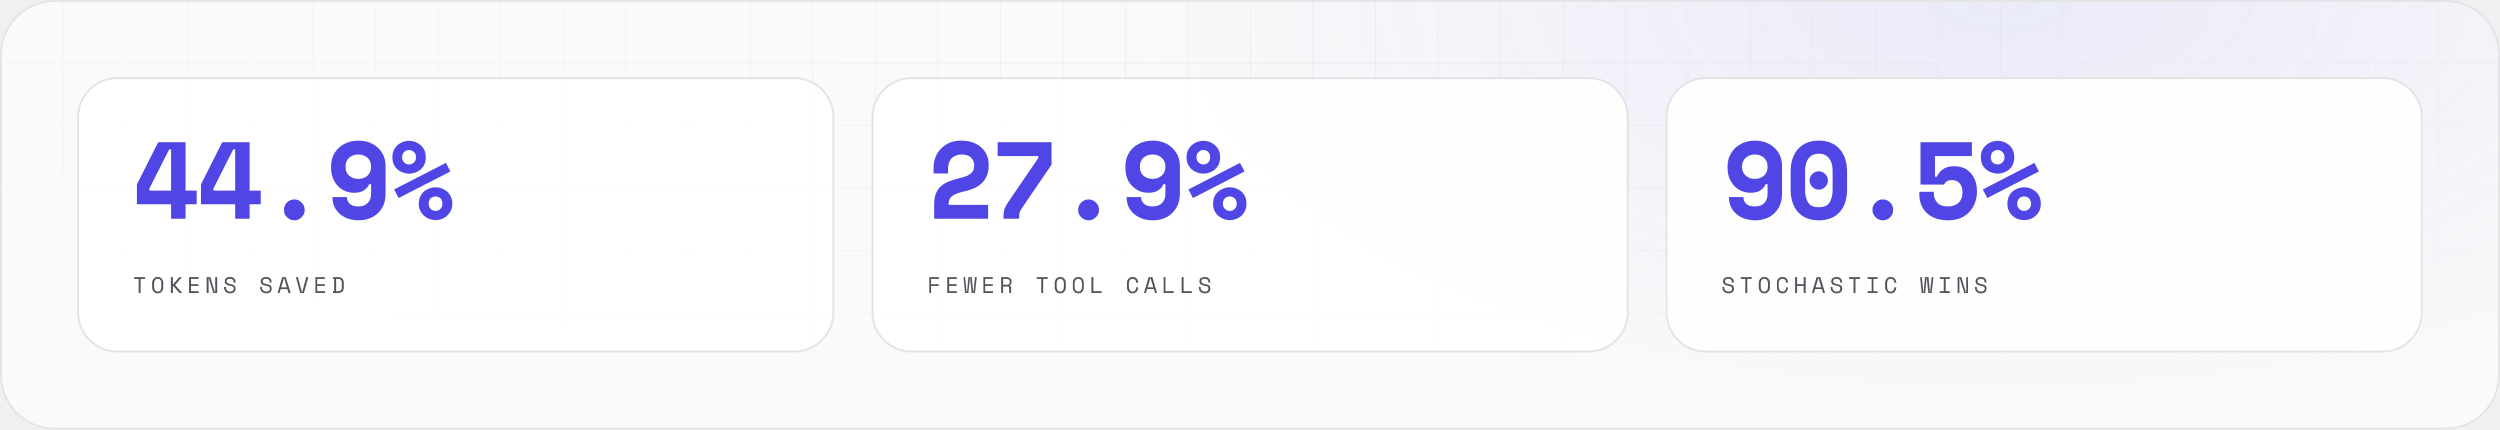
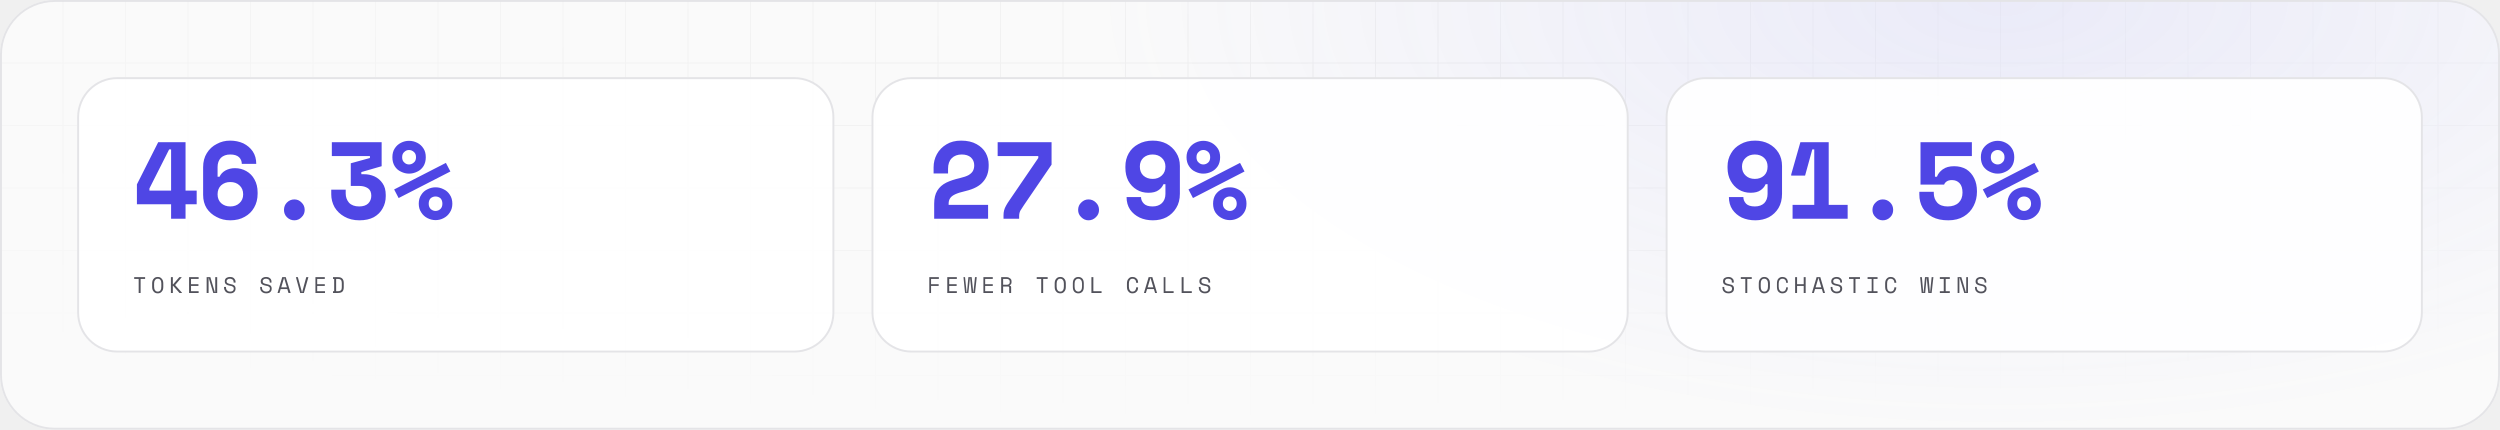
- <svg xmlns="http://www.w3.org/2000/svg" viewBox="0 0 1280 220" width="1280" height="220" role="img" aria-label="44.9% TOKENS SAVED. 27.9% FEWER TOOL CALLS. 90.5% STOCHASTIC WINS">
+ <svg xmlns="http://www.w3.org/2000/svg" viewBox="0 0 1280 220" width="1280" height="220" role="img" aria-label="46.3% TOKENS SAVED. 27.9% FEWER TOOL CALLS. 91.5% STOCHASTIC WINS">
  <defs>
    <radialGradient id="vmp-bench-l-g">
      <stop offset="0" stop-color="#6366f1" stop-opacity="0.1" />
      <stop offset="1" stop-color="#6366f1" stop-opacity="0" />
    </radialGradient>
    <pattern id="vmp-bench-l-grid" width="32" height="32" patternUnits="userSpaceOnUse">
      <path d="M32 0H0V32" fill="none" stroke="#18181b" stroke-opacity="0.05" stroke-width="1" />
    </pattern>
    <radialGradient id="vmp-bench-l-fade" cx="0.5" cy="0.2" r="0.8">
      <stop offset="0" stop-color="#fff" />
      <stop offset="1" stop-color="#fff" stop-opacity="0" />
    </radialGradient>
    <mask id="vmp-bench-l-m">
      <rect width="1280" height="220" fill="url(#vmp-bench-l-fade)" />
    </mask>
    <clipPath id="vmp-bench-l-clip">
      <rect width="1280" height="220" rx="28" />
    </clipPath>
  </defs>
  <g clip-path="url(#vmp-bench-l-clip)">
    <rect width="1280" height="220" fill="#fafafa" />
    <rect width="1280" height="220" fill="url(#vmp-bench-l-grid)" mask="url(#vmp-bench-l-m)" />
    <ellipse cx="1024" cy="0" rx="461" ry="220" fill="url(#vmp-bench-l-g)" />
  </g>
  <rect x="0.5" y="0.5" width="1279" height="219" rx="27.5" fill="none" stroke="#e4e4e7" />
  <rect x="40.0" y="40" width="386.7" height="140" rx="20" fill="#ffffff" fill-opacity="0.92" stroke="#e4e4e7" />
-   <path fill="#4f46e5" d="M87.6 112V104.6H70.1V94.4L81 72.8H95V97.6H100.7V104.6H95V112ZM76.5 97.6H87.6V76.5H86.6L76.5 96.5ZM120.4 112V104.6H102.9V94.4L113.8 72.8H127.8V97.6H133.5V104.6H127.8V112ZM109.3 97.6H120.4V76.5H119.4L109.3 96.5ZM150.7 112.8Q148.5 112.8 146.9 111.2Q145.4 109.7 145.4 107.5Q145.4 105.2 146.9 103.7Q148.5 102.1 150.7 102.1Q152.9 102.1 154.4 103.7Q156 105.2 156 107.5Q156 109.7 154.4 111.2Q152.9 112.8 150.7 112.8ZM183.7 112.8Q179.9 112.8 176.8 111.4Q173.8 109.9 172 107.3Q170.2 104.6 170.2 100.9H177.6Q177.6 102.8 179 104.3Q180.4 105.7 183.5 105.7Q186.5 105.7 188.2 104Q190 102.2 190 99.3V94.3H189Q188.2 96.2 186.4 97.4Q184.6 98.7 181.3 98.7Q178 98.7 175.3 97.1Q172.6 95.5 171.1 92.6Q169.5 89.7 169.5 85.9V85.2Q169.5 81.5 171.2 78.5Q173 75.5 176.1 73.8Q179.3 72 183.6 72Q187.5 72 190.6 73.6Q193.8 75.3 195.6 78.2Q197.4 81.1 197.4 85V99.2Q197.4 103.5 195.6 106.5Q193.8 109.5 190.6 111.2Q187.5 112.8 183.7 112.8ZM183.5 91.6Q186.3 91.6 188.2 89.9Q190 88.2 190 85.3Q190 82.5 188.2 80.8Q186.3 79.1 183.5 79.1Q180.6 79.1 178.7 80.8Q176.9 82.5 176.9 85.3Q176.9 88.2 178.7 89.9Q180.6 91.6 183.5 91.6ZM209.4 88.9Q207.3 88.9 205.3 87.9Q203.3 87 202.1 85.1Q200.9 83.2 200.9 80.5Q200.9 77.8 202.1 76Q203.3 74.1 205.3 73.1Q207.3 72.1 209.4 72.1Q211.6 72.1 213.6 73.1Q215.6 74.1 216.8 76Q218 77.8 218 80.5Q218 83.2 216.8 85.1Q215.6 87 213.6 87.9Q211.6 88.9 209.4 88.9ZM209.4 84.2Q210.8 84.2 211.9 83.2Q213 82.3 213 80.5Q213 78.7 211.9 77.8Q210.8 76.8 209.4 76.8Q208 76.8 207 77.8Q205.9 78.7 205.9 80.5Q205.9 82.3 207 83.2Q208 84.2 209.4 84.2ZM204.1 101.4 201.8 97 228.3 83.4 230.6 87.8ZM223 112.7Q220.9 112.7 218.9 111.7Q216.9 110.7 215.7 108.8Q214.4 106.9 214.4 104.3Q214.4 101.6 215.7 99.7Q216.9 97.8 218.9 96.9Q220.9 95.9 223 95.9Q225.2 95.9 227.1 96.9Q229.1 97.8 230.3 99.7Q231.6 101.6 231.6 104.3Q231.6 106.9 230.3 108.8Q229.1 110.7 227.1 111.7Q225.2 112.7 223 112.7ZM223 108Q224.4 108 225.5 107Q226.5 106 226.5 104.3Q226.5 102.5 225.5 101.5Q224.4 100.6 223 100.6Q221.6 100.6 220.5 101.5Q219.5 102.5 219.5 104.3Q219.5 106 220.5 107Q221.6 108 223 108Z" />
+   <path fill="#4f46e5" d="M87.6 112V104.6H70.1V94.4L81 72.8H95V97.6H100.7V104.6H95V112ZM76.5 97.6H87.6V76.5H86.6L76.5 96.5ZM117.9 112.8Q114 112.8 110.9 111.1Q107.7 109.5 105.8 106.6Q104 103.7 104 99.8V85.6Q104 81.4 105.9 78.4Q107.8 75.3 111 73.7Q114.1 72 117.8 72Q121.5 72 124.6 73.4Q127.6 74.9 129.4 77.5Q131.2 80.2 131.2 83.9H123.8Q123.8 81.9 122.4 80.5Q120.9 79.1 117.9 79.1Q114.9 79.1 113.1 80.8Q111.4 82.6 111.4 85.5V90.5H112.4Q113.3 88.5 115.4 87.3Q117.6 86.1 120.3 86.1Q123.5 86.1 126.1 87.6Q128.8 89.1 130.3 91.9Q131.9 94.7 131.9 98.6V99.2Q131.9 103.2 130.1 106.3Q128.4 109.3 125.3 111Q122.2 112.8 117.9 112.8ZM117.9 105.7Q120.8 105.7 122.6 104Q124.5 102.3 124.5 99.5Q124.5 96.6 122.6 94.9Q120.8 93.2 117.9 93.2Q115.1 93.2 113.2 94.9Q111.4 96.6 111.4 99.5Q111.4 102.3 113.2 104Q115.1 105.7 117.9 105.7ZM150.7 112.8Q148.5 112.8 146.9 111.2Q145.4 109.7 145.4 107.5Q145.4 105.2 146.9 103.7Q148.5 102.1 150.7 102.1Q152.9 102.1 154.4 103.7Q156 105.2 156 107.5Q156 109.7 154.4 111.2Q152.9 112.8 150.7 112.8ZM184 112.8Q179.6 112.8 176.3 110.9Q173.1 109.1 171.3 106.1Q169.6 103 169.6 99.5V97.1H177V99.1Q177 101.8 178.7 103.8Q180.5 105.7 183.9 105.7Q186.9 105.7 188.5 104.2Q190.1 102.6 190.1 100.2Q190.1 97.6 188.4 96.4Q186.6 95.2 184 95.2H179.6V83.6L189.4 80.9V79.9H169.9V72.8H195.4V85.1L185 88.1V89.2H186.4Q189.2 89.2 191.7 90.3Q194.3 91.5 195.9 93.9Q197.5 96.2 197.5 99.8V100.5Q197.5 103.9 195.9 106.7Q194.4 109.5 191.4 111.2Q188.4 112.8 184 112.8ZM209.4 88.9Q207.3 88.9 205.3 87.9Q203.3 87 202.1 85.1Q200.9 83.2 200.9 80.5Q200.9 77.8 202.1 76Q203.3 74.1 205.3 73.1Q207.3 72.1 209.4 72.1Q211.6 72.1 213.6 73.1Q215.6 74.1 216.8 76Q218 77.8 218 80.5Q218 83.2 216.8 85.1Q215.6 87 213.6 87.9Q211.6 88.9 209.4 88.9ZM209.4 84.2Q210.8 84.2 211.9 83.2Q213 82.3 213 80.5Q213 78.7 211.9 77.8Q210.8 76.8 209.4 76.8Q208 76.8 207 77.8Q205.9 78.7 205.9 80.5Q205.9 82.3 207 83.2Q208 84.2 209.4 84.2ZM204.1 101.4 201.8 97 228.3 83.4 230.6 87.8ZM223 112.7Q220.9 112.7 218.9 111.7Q216.9 110.7 215.7 108.8Q214.4 106.9 214.4 104.3Q214.4 101.6 215.7 99.7Q216.9 97.8 218.9 96.9Q220.9 95.9 223 95.9Q225.2 95.9 227.1 96.9Q229.1 97.8 230.3 99.7Q231.6 101.6 231.6 104.3Q231.6 106.9 230.3 108.8Q229.1 110.7 227.1 111.7Q225.2 112.7 223 112.7ZM223 108Q224.4 108 225.5 107Q226.5 106 226.5 104.3Q226.5 102.5 225.5 101.5Q224.4 100.6 223 100.6Q221.6 100.6 220.5 101.5Q219.5 102.5 219.5 104.3Q219.5 106 220.5 107Q221.6 108 223 108Z" />
  <path fill="#52525b" d="M71 150V142.8H68.7V141.9H74.3V142.8H72V150ZM80.8 150.2Q79.4 150.2 78.7 149.3Q77.9 148.5 77.9 146.9V145.1Q77.9 143.5 78.7 142.7Q79.4 141.8 80.8 141.8Q82.1 141.8 82.8 142.7Q83.6 143.5 83.6 145.1V146.9Q83.6 148.5 82.8 149.3Q82.1 150.2 80.8 150.2ZM80.8 149.3Q81.7 149.3 82.2 148.6Q82.6 148 82.6 146.8V145.1Q82.6 144 82.2 143.4Q81.7 142.7 80.8 142.7Q79.8 142.7 79.4 143.4Q78.9 144 78.9 145.1V146.8Q78.9 148 79.4 148.6Q79.8 149.3 80.8 149.3ZM87.5 150V141.9H88.5V145.5H88.7L91.8 141.9H93V142L89.7 145.9V146L93.2 149.9V150H91.9L88.7 146.4H88.5V150ZM96.8 150V141.9H101.7V142.8H97.8V145.5H101.6V146.4H97.8V149.1H101.7V150ZM105.8 150V141.9H107.7L110 149.6H110.2V141.9H111.2V150H109.2L106.9 142.4H106.8V150ZM117.9 150.2Q116.8 150.2 116.1 149.8Q115.4 149.4 115.1 148.7Q114.7 148.1 114.7 147.2V146.9H115.7V147.1Q115.7 148.2 116.3 148.7Q116.8 149.3 117.9 149.3Q118.8 149.3 119.2 148.9Q119.7 148.5 119.7 147.8V147.7Q119.7 147.1 119.2 146.8Q118.7 146.4 117.7 146.3Q116.5 146.1 115.8 145.6Q115.1 145.1 115.1 144.1V143.9Q115.1 143.3 115.4 142.8Q115.7 142.3 116.3 142.1Q116.9 141.8 117.7 141.8Q118.6 141.8 119.3 142.1Q119.9 142.5 120.2 143Q120.6 143.5 120.6 144.2V144.7H119.6V144.3Q119.6 143.7 119.3 143.4Q119.1 143 118.6 142.9Q118.2 142.7 117.7 142.7Q117.3 142.7 116.9 142.8Q116.5 143 116.3 143.3Q116 143.5 116 144V144Q116 144.7 116.6 145Q117.1 145.3 118.2 145.5Q119.4 145.7 120 146.2Q120.6 146.8 120.6 147.7V147.8Q120.6 148.9 119.9 149.5Q119.2 150.2 117.9 150.2ZM136.3 150.2Q135.3 150.2 134.6 149.8Q133.9 149.4 133.5 148.7Q133.2 148.1 133.2 147.2V146.9H134.1V147.1Q134.1 148.2 134.7 148.7Q135.3 149.3 136.3 149.3Q137.2 149.3 137.7 148.9Q138.2 148.5 138.2 147.8V147.7Q138.2 147.1 137.7 146.8Q137.2 146.4 136.2 146.3Q135 146.1 134.2 145.6Q133.5 145.1 133.5 144.1V143.9Q133.5 143.3 133.9 142.8Q134.2 142.3 134.8 142.1Q135.4 141.8 136.2 141.8Q137.1 141.8 137.7 142.1Q138.4 142.5 138.7 143Q139 143.5 139 144.2V144.7H138.1V144.3Q138.1 143.7 137.8 143.4Q137.6 143 137.1 142.9Q136.7 142.7 136.2 142.7Q135.7 142.7 135.4 142.8Q135 143 134.7 143.3Q134.5 143.5 134.5 144V144Q134.5 144.7 135 145Q135.6 145.3 136.7 145.5Q137.9 145.7 138.5 146.2Q139.1 146.8 139.1 147.7V147.8Q139.1 148.9 138.4 149.5Q137.7 150.2 136.3 150.2ZM142.1 150 144.5 141.9H146.3L148.8 150H147.7L147.1 148H143.7L143.1 150ZM144 147.1H146.9L145.5 142.4H145.4ZM153.7 150 151.5 141.9H152.5L154.6 149.6H154.7L156.8 141.9H157.9L155.6 150ZM161.5 150V141.9H166.3V142.8H162.4V145.5H166.3V146.4H162.4V149.1H166.4V150ZM170.5 150V149.1H171.1V142.8H170.5V141.9H173.1Q174.6 141.9 175.3 142.7Q176 143.4 176 144.9V147Q176 148.6 175.3 149.3Q174.6 150 173.1 150ZM172.1 149.1H173Q173.7 149.1 174.1 148.9Q174.6 148.7 174.8 148.3Q175 147.8 175 146.9V145Q175 144.2 174.8 143.7Q174.6 143.2 174.1 143Q173.7 142.8 173 142.8H172.1Z" />
  <rect x="446.7" y="40" width="386.7" height="140" rx="20" fill="#ffffff" fill-opacity="0.92" stroke="#e4e4e7" />
  <path fill="#4f46e5" d="M478.3 112V104.3Q478.3 100.2 479.9 97.6Q481.5 95 484.5 93.5Q487.4 92.1 491.4 91.2Q494.4 90.5 496 89.6Q497.6 88.6 498.2 87.4Q498.8 86.2 498.8 84.6Q498.8 82.2 497.1 80.6Q495.4 79.1 492.4 79.1Q489.2 79.1 487.3 81Q485.4 82.9 485.4 86.4V88.8H478V85.7Q478 82 479.7 78.9Q481.4 75.8 484.6 73.9Q487.7 72 492.1 72Q496.8 72 500 73.8Q503.1 75.5 504.7 78.3Q506.2 81.1 506.2 84.2V84.9Q506.2 89.8 503.4 93Q500.7 96.3 494.4 97.8Q490.9 98.6 489 99.5Q487.1 100.4 486.4 101.6Q485.7 102.7 485.7 104.3V104.9H505.9V112ZM513.8 112V110.3Q513.8 108.8 514.1 107.7Q514.4 106.5 515.1 105.3Q515.8 104 517 102.3L531.6 80.9V79.9H510.8V72.8H538.4V84.3L524.2 105.1Q523.1 106.7 522.4 107.9Q521.8 109.1 521.8 110.7V112ZM557.3 112.8Q555.2 112.8 553.6 111.2Q552 109.7 552 107.5Q552 105.2 553.6 103.7Q555.2 102.1 557.3 102.1Q559.5 102.1 561.1 103.7Q562.7 105.2 562.7 107.5Q562.7 109.7 561.1 111.2Q559.5 112.8 557.3 112.8ZM590.3 112.8Q586.5 112.8 583.5 111.4Q580.4 109.9 578.6 107.3Q576.8 104.6 576.8 100.9H584.2Q584.2 102.8 585.7 104.3Q587.1 105.7 590.1 105.7Q593.1 105.7 594.9 104Q596.7 102.2 596.7 99.3V94.3H595.7Q594.9 96.2 593.1 97.4Q591.3 98.7 588 98.7Q584.6 98.7 582 97.1Q579.3 95.5 577.7 92.6Q576.2 89.7 576.2 85.9V85.2Q576.2 81.5 577.9 78.5Q579.6 75.5 582.8 73.8Q586 72 590.2 72Q594.2 72 597.3 73.6Q600.4 75.3 602.2 78.2Q604.1 81.1 604.1 85V99.2Q604.1 103.5 602.2 106.5Q600.4 109.5 597.3 111.2Q594.2 112.8 590.3 112.8ZM590.1 91.6Q593 91.6 594.8 89.9Q596.7 88.2 596.7 85.3Q596.7 82.5 594.8 80.8Q593 79.1 590.1 79.1Q587.3 79.1 585.4 80.8Q583.6 82.5 583.6 85.3Q583.6 88.2 585.4 89.9Q587.3 91.6 590.1 91.6ZM616.1 88.9Q614 88.9 612 87.9Q610 87 608.8 85.1Q607.5 83.2 607.5 80.5Q607.5 77.8 608.8 76Q610 74.1 612 73.1Q614 72.1 616.1 72.1Q618.3 72.1 620.3 73.1Q622.2 74.1 623.5 76Q624.7 77.8 624.7 80.5Q624.7 83.2 623.5 85.1Q622.2 87 620.3 87.9Q618.3 88.9 616.1 88.9ZM616.1 84.2Q617.5 84.2 618.6 83.2Q619.6 82.3 619.6 80.5Q619.6 78.7 618.6 77.8Q617.5 76.8 616.1 76.8Q614.7 76.8 613.7 77.8Q612.6 78.7 612.6 80.5Q612.6 82.3 613.7 83.2Q614.7 84.2 616.1 84.2ZM610.8 101.4 608.5 97 634.9 83.4 637.2 87.8ZM629.7 112.7Q627.5 112.7 625.6 111.7Q623.6 110.7 622.3 108.8Q621.1 106.9 621.1 104.3Q621.1 101.6 622.3 99.7Q623.6 97.8 625.6 96.9Q627.5 95.9 629.7 95.9Q631.9 95.9 633.8 96.9Q635.8 97.8 637 99.7Q638.2 101.6 638.2 104.3Q638.2 106.9 637 108.8Q635.8 110.7 633.8 111.7Q631.9 112.7 629.7 112.7ZM629.7 108Q631.1 108 632.1 107Q633.2 106 633.2 104.3Q633.2 102.5 632.1 101.5Q631.1 100.6 629.7 100.6Q628.3 100.6 627.2 101.5Q626.1 102.5 626.1 104.3Q626.1 106 627.2 107Q628.3 108 629.7 108Z" />
  <path fill="#52525b" d="M475.8 150V141.9H480.7V142.8H476.7V145.5H480.6V146.4H476.7V150ZM485 150V141.9H489.9V142.8H486V145.5H489.8V146.4H486V149.1H489.9V150ZM494.1 150 493.3 141.9H494.1L494.9 149.6H495.1L495.8 141.9H497.5L498.3 149.6H498.4L499.2 141.9H500.1L499.2 150H497.5L496.7 142.4H496.6L495.8 150ZM503.5 150V141.9H508.3V142.8H504.4V145.5H508.3V146.4H504.4V149.1H508.4V150ZM512.6 150V141.9H515.5Q516.3 141.9 516.8 142.3Q517.4 142.6 517.7 143.1Q517.9 143.5 517.9 144.1V144.5Q517.9 144.9 517.7 145.4Q517.4 145.8 516.9 146.1V146.2Q517.3 146.3 517.5 146.5Q517.7 146.7 517.7 147.1V150H516.7V147.3Q516.7 147 516.6 146.8Q516.4 146.7 516.1 146.7H513.6V150ZM513.6 145.8H515.4Q517 145.8 517 144.4V144.2Q517 143.6 516.6 143.2Q516.2 142.8 515.4 142.8H513.6ZM533.1 150V142.8H530.8V141.9H536.4V142.8H534.1V150ZM542.9 150.2Q541.5 150.2 540.8 149.3Q540 148.5 540 146.9V145.1Q540 143.5 540.8 142.7Q541.5 141.8 542.9 141.8Q544.2 141.8 544.9 142.7Q545.7 143.5 545.7 145.1V146.9Q545.7 148.5 544.9 149.3Q544.2 150.2 542.9 150.2ZM542.9 149.3Q543.8 149.3 544.2 148.6Q544.7 148 544.7 146.8V145.1Q544.7 144 544.2 143.4Q543.8 142.7 542.9 142.7Q541.9 142.7 541.5 143.4Q541 144 541 145.1V146.8Q541 148 541.5 148.6Q541.9 149.3 542.9 149.3ZM552.1 150.2Q550.8 150.2 550 149.3Q549.3 148.5 549.3 146.9V145.1Q549.3 143.5 550 142.7Q550.8 141.8 552.1 141.8Q553.4 141.8 554.2 142.7Q554.9 143.5 554.9 145.1V146.9Q554.9 148.5 554.2 149.3Q553.4 150.2 552.1 150.2ZM552.1 149.3Q553 149.3 553.5 148.6Q554 148 554 146.8V145.1Q554 144 553.5 143.4Q553 142.7 552.1 142.7Q551.2 142.7 550.7 143.4Q550.2 144 550.2 145.1V146.8Q550.2 148 550.7 148.6Q551.2 149.3 552.1 149.3ZM558.8 150V141.9H559.8V149.1H564V150ZM579.8 150.2Q578.5 150.2 577.8 149.3Q577 148.5 577 146.9V145.1Q577 143.5 577.8 142.7Q578.5 141.8 579.8 141.8Q580.8 141.8 581.4 142.2Q582 142.6 582.4 143.2Q582.7 143.9 582.7 144.7V144.8H581.7V144.7Q581.7 144.2 581.5 143.7Q581.3 143.3 580.9 143Q580.5 142.7 579.8 142.7Q578.9 142.7 578.5 143.4Q578 144 578 145.1V146.8Q578 148 578.5 148.6Q578.9 149.3 579.8 149.3Q580.5 149.3 580.9 149Q581.3 148.7 581.5 148.2Q581.7 147.8 581.7 147.2V147.1H582.7V147.2Q582.7 148.1 582.4 148.7Q582 149.4 581.4 149.8Q580.8 150.2 579.8 150.2ZM585.7 150 588.1 141.9H590L592.4 150H591.4L590.8 148H587.3L586.7 150ZM587.6 147.1H590.5L589.1 142.4H589ZM595.8 150V141.9H596.7V149.1H600.9V150ZM605 150V141.9H606V149.1H610.2V150ZM616.9 150.2Q615.9 150.2 615.2 149.8Q614.5 149.4 614.1 148.7Q613.8 148.1 613.8 147.2V146.9H614.7V147.1Q614.7 148.2 615.3 148.7Q615.9 149.3 616.9 149.3Q617.8 149.3 618.3 148.9Q618.7 148.5 618.7 147.8V147.7Q618.7 147.1 618.3 146.8Q617.8 146.4 616.7 146.3Q615.5 146.1 614.8 145.6Q614.1 145.1 614.1 144.1V143.9Q614.1 143.3 614.4 142.8Q614.8 142.3 615.4 142.1Q616 141.8 616.8 141.8Q617.7 141.8 618.3 142.1Q618.9 142.5 619.3 143Q619.6 143.5 619.6 144.2V144.7H618.7V144.3Q618.7 143.7 618.4 143.4Q618.1 143 617.7 142.9Q617.3 142.7 616.7 142.7Q616.3 142.7 615.9 142.8Q615.5 143 615.3 143.3Q615.1 143.5 615.1 144V144Q615.1 144.7 615.6 145Q616.1 145.3 617.2 145.5Q618.5 145.7 619.1 146.2Q619.7 146.8 619.7 147.7V147.8Q619.7 148.9 619 149.5Q618.3 150.2 616.9 150.2Z" />
  <rect x="853.3" y="40" width="386.7" height="140" rx="20" fill="#ffffff" fill-opacity="0.92" stroke="#e4e4e7" />
-   <path fill="#4f46e5" d="M898.7 112.8Q894.9 112.8 891.8 111.4Q888.8 109.9 887 107.3Q885.2 104.6 885.2 100.9H892.6Q892.6 102.8 894 104.3Q895.4 105.7 898.5 105.7Q901.5 105.7 903.3 104Q905 102.2 905 99.3V94.3H904Q903.2 96.2 901.4 97.4Q899.6 98.7 896.3 98.7Q893 98.7 890.3 97.1Q887.7 95.5 886.1 92.6Q884.5 89.7 884.5 85.9V85.2Q884.5 81.5 886.3 78.5Q888 75.5 891.2 73.8Q894.3 72 898.6 72Q902.5 72 905.6 73.6Q908.8 75.3 910.6 78.2Q912.4 81.1 912.4 85V99.2Q912.4 103.5 910.6 106.5Q908.8 109.5 905.7 111.2Q902.6 112.8 898.7 112.8ZM898.5 91.6Q901.3 91.6 903.2 89.9Q905 88.2 905 85.3Q905 82.5 903.2 80.8Q901.3 79.1 898.5 79.1Q895.6 79.1 893.8 80.8Q891.9 82.5 891.9 85.3Q891.9 88.2 893.8 89.9Q895.6 91.6 898.5 91.6ZM931.2 112.8Q924.5 112.8 920.7 108.7Q916.8 104.6 916.8 96.8V88Q916.8 80.5 920.7 76.2Q924.5 72 931.2 72Q938 72 941.8 76.2Q945.7 80.5 945.7 88V96.8Q945.7 104.6 941.8 108.7Q938 112.8 931.2 112.8ZM931.2 106.1Q935.3 106.1 936.8 103.6Q938.3 101.1 938.3 97.2V87.6Q938.3 85.1 937.6 83.1Q936.8 81.1 935.3 79.9Q933.8 78.7 931.2 78.7Q928.7 78.7 927.2 79.9Q925.6 81.1 924.9 83.1Q924.2 85.1 924.2 87.6V97.2Q924.2 101.1 925.7 103.6Q927.2 106.1 931.2 106.1ZM931.2 97.1Q929.3 97.1 927.9 95.7Q926.5 94.3 926.5 92.4Q926.5 90.5 927.9 89.1Q929.3 87.7 931.2 87.7Q933.1 87.7 934.5 89.1Q935.9 90.5 935.9 92.4Q935.9 94.3 934.5 95.7Q933.1 97.1 931.2 97.1ZM964 112.8Q961.8 112.8 960.3 111.2Q958.7 109.7 958.7 107.5Q958.7 105.2 960.3 103.7Q961.8 102.1 964 102.1Q966.2 102.1 967.8 103.7Q969.3 105.2 969.3 107.5Q969.3 109.7 967.8 111.2Q966.2 112.8 964 112.8ZM997.5 112.8Q992.7 112.8 989.4 111.1Q986.1 109.4 984.4 106.4Q982.7 103.4 982.7 99.6V98.2H990.1V98.9Q990.1 101.8 991.9 103.8Q993.7 105.7 997.2 105.7Q1000.8 105.7 1002.8 103.8Q1004.8 101.9 1004.8 98.6Q1004.8 95.4 1003.3 93.8Q1001.8 92.2 999.4 92.2Q997.7 92.2 996.7 92.9Q995.7 93.6 995.4 94.5H983.3V72.8H1009.6V79.9H990.7V90.5H991.7Q992.5 88.3 994.7 86.7Q996.9 85.1 1000.5 85.1Q1004.1 85.1 1006.8 86.7Q1009.4 88.4 1010.8 91.3Q1012.2 94.1 1012.2 97.9V98.2Q1012.2 102.1 1010.5 105.4Q1008.8 108.8 1005.5 110.8Q1002.2 112.8 997.5 112.8ZM1022.8 88.9Q1020.7 88.9 1018.7 87.9Q1016.7 87 1015.4 85.1Q1014.2 83.2 1014.2 80.5Q1014.2 77.8 1015.4 76Q1016.7 74.1 1018.7 73.1Q1020.7 72.1 1022.8 72.1Q1025 72.1 1026.9 73.1Q1028.9 74.1 1030.1 76Q1031.3 77.8 1031.3 80.5Q1031.3 83.2 1030.1 85.1Q1028.9 87 1026.9 87.9Q1025 88.9 1022.8 88.9ZM1022.8 84.2Q1024.2 84.2 1025.2 83.2Q1026.3 82.3 1026.3 80.5Q1026.3 78.7 1025.2 77.8Q1024.2 76.8 1022.8 76.8Q1021.4 76.8 1020.3 77.8Q1019.3 78.7 1019.3 80.5Q1019.3 82.3 1020.3 83.2Q1021.4 84.2 1022.8 84.2ZM1017.5 101.4 1015.2 97 1041.6 83.4 1043.9 87.8ZM1036.3 112.7Q1034.2 112.7 1032.2 111.7Q1030.2 110.7 1029 108.8Q1027.8 106.9 1027.8 104.3Q1027.8 101.6 1029 99.7Q1030.2 97.8 1032.2 96.9Q1034.2 95.9 1036.3 95.9Q1038.5 95.9 1040.5 96.9Q1042.4 97.8 1043.7 99.7Q1044.9 101.6 1044.9 104.3Q1044.9 106.9 1043.7 108.8Q1042.4 110.7 1040.5 111.7Q1038.5 112.7 1036.3 112.7ZM1036.3 108Q1037.7 108 1038.8 107Q1039.9 106 1039.9 104.3Q1039.9 102.5 1038.8 101.5Q1037.7 100.6 1036.3 100.6Q1034.9 100.6 1033.9 101.5Q1032.8 102.5 1032.8 104.3Q1032.8 106 1033.9 107Q1034.9 108 1036.3 108Z" />
+   <path fill="#4f46e5" d="M898.7 112.8Q894.9 112.8 891.8 111.4Q888.8 109.9 887 107.3Q885.2 104.6 885.2 100.9H892.6Q892.6 102.8 894 104.3Q895.4 105.7 898.5 105.7Q901.5 105.7 903.3 104Q905 102.2 905 99.3V94.3H904Q903.2 96.2 901.4 97.4Q899.6 98.7 896.3 98.7Q893 98.7 890.3 97.1Q887.7 95.5 886.1 92.6Q884.5 89.7 884.5 85.9V85.2Q884.5 81.5 886.3 78.5Q888 75.5 891.2 73.8Q894.3 72 898.6 72Q902.5 72 905.6 73.6Q908.8 75.3 910.6 78.2Q912.4 81.1 912.4 85V99.2Q912.4 103.5 910.6 106.5Q908.8 109.5 905.7 111.2Q902.6 112.8 898.7 112.8ZM898.5 91.6Q901.3 91.6 903.2 89.9Q905 88.2 905 85.3Q905 82.5 903.2 80.8Q901.3 79.1 898.5 79.1Q895.6 79.1 893.8 80.8Q891.9 82.5 891.9 85.3Q891.9 88.2 893.8 89.9Q895.6 91.6 898.5 91.6ZM917.8 112V104.9H928.9V76.5H927.9L924.2 89.9H917.1V89.3L921.8 72.8H936.3V104.9H946V112ZM964 112.8Q961.8 112.8 960.3 111.2Q958.7 109.7 958.7 107.5Q958.7 105.2 960.3 103.7Q961.8 102.1 964 102.1Q966.2 102.1 967.8 103.7Q969.3 105.2 969.3 107.5Q969.3 109.7 967.8 111.2Q966.2 112.8 964 112.8ZM997.5 112.8Q992.7 112.8 989.4 111.1Q986.1 109.4 984.4 106.4Q982.7 103.4 982.7 99.6V98.2H990.1V98.9Q990.1 101.8 991.9 103.8Q993.7 105.7 997.2 105.7Q1000.8 105.7 1002.8 103.8Q1004.8 101.9 1004.8 98.6Q1004.8 95.4 1003.3 93.8Q1001.8 92.2 999.4 92.2Q997.7 92.2 996.7 92.9Q995.7 93.6 995.4 94.5H983.3V72.8H1009.6V79.9H990.7V90.5H991.7Q992.5 88.3 994.7 86.7Q996.9 85.1 1000.5 85.1Q1004.1 85.1 1006.8 86.7Q1009.4 88.4 1010.8 91.3Q1012.2 94.1 1012.2 97.9V98.2Q1012.2 102.1 1010.5 105.4Q1008.8 108.8 1005.5 110.8Q1002.2 112.8 997.5 112.8ZM1022.8 88.9Q1020.7 88.9 1018.7 87.9Q1016.7 87 1015.4 85.1Q1014.2 83.2 1014.2 80.5Q1014.2 77.8 1015.4 76Q1016.7 74.1 1018.7 73.1Q1020.7 72.1 1022.8 72.1Q1025 72.1 1026.9 73.1Q1028.9 74.1 1030.1 76Q1031.3 77.8 1031.3 80.5Q1031.3 83.2 1030.1 85.1Q1028.9 87 1026.9 87.9Q1025 88.9 1022.8 88.9ZM1022.8 84.2Q1024.2 84.2 1025.2 83.2Q1026.3 82.3 1026.3 80.5Q1026.3 78.7 1025.2 77.8Q1024.2 76.8 1022.8 76.8Q1021.4 76.8 1020.3 77.8Q1019.3 78.7 1019.3 80.5Q1019.3 82.3 1020.3 83.2Q1021.4 84.2 1022.8 84.2ZM1017.5 101.4 1015.2 97 1041.6 83.4 1043.9 87.8ZM1036.3 112.7Q1034.2 112.7 1032.2 111.7Q1030.2 110.7 1029 108.8Q1027.8 106.9 1027.8 104.3Q1027.8 101.6 1029 99.7Q1030.2 97.8 1032.2 96.9Q1034.2 95.9 1036.3 95.9Q1038.5 95.9 1040.5 96.9Q1042.4 97.8 1043.7 99.7Q1044.9 101.6 1044.9 104.3Q1044.9 106.9 1043.7 108.8Q1042.4 110.7 1040.5 111.7Q1038.5 112.7 1036.3 112.7ZM1036.3 108Q1037.7 108 1038.8 107Q1039.9 106 1039.9 104.3Q1039.9 102.5 1038.8 101.5Q1037.7 100.6 1036.3 100.6Q1034.9 100.6 1033.9 101.5Q1032.8 102.5 1032.8 104.3Q1032.8 106 1033.9 107Q1034.9 108 1036.3 108Z" />
  <path fill="#52525b" d="M885 150.2Q884 150.2 883.3 149.8Q882.6 149.4 882.2 148.7Q881.9 148.1 881.9 147.2V146.9H882.8V147.1Q882.8 148.2 883.4 148.7Q884 149.3 885 149.3Q885.9 149.3 886.4 148.9Q886.8 148.5 886.8 147.8V147.7Q886.8 147.1 886.4 146.8Q885.9 146.4 884.8 146.3Q883.6 146.1 882.9 145.6Q882.2 145.1 882.2 144.1V143.9Q882.2 143.3 882.5 142.8Q882.9 142.3 883.5 142.1Q884.1 141.8 884.9 141.8Q885.8 141.8 886.4 142.1Q887 142.5 887.4 143Q887.7 143.5 887.7 144.2V144.7H886.7V144.3Q886.7 143.7 886.5 143.4Q886.2 143 885.8 142.9Q885.3 142.7 884.8 142.7Q884.4 142.7 884 142.8Q883.6 143 883.4 143.3Q883.2 143.5 883.2 144V144Q883.2 144.7 883.7 145Q884.2 145.3 885.3 145.5Q886.6 145.7 887.2 146.2Q887.8 146.8 887.8 147.7V147.8Q887.8 148.9 887.1 149.5Q886.4 150.2 885 150.2ZM893.6 150V142.8H891.3V141.9H896.9V142.8H894.6V150ZM903.3 150.2Q902 150.2 901.3 149.3Q900.5 148.5 900.5 146.9V145.1Q900.5 143.5 901.3 142.7Q902 141.8 903.3 141.8Q904.7 141.8 905.4 142.7Q906.2 143.5 906.2 145.1V146.9Q906.2 148.5 905.4 149.3Q904.7 150.2 903.3 150.2ZM903.3 149.3Q904.3 149.3 904.7 148.6Q905.2 148 905.2 146.8V145.1Q905.2 144 904.7 143.4Q904.3 142.7 903.3 142.7Q902.4 142.7 901.9 143.4Q901.5 144 901.5 145.1V146.8Q901.5 148 901.9 148.6Q902.4 149.3 903.3 149.3ZM912.6 150.2Q911.3 150.2 910.5 149.3Q909.8 148.5 909.8 146.9V145.1Q909.8 143.5 910.5 142.7Q911.3 141.8 912.6 141.8Q913.5 141.8 914.2 142.2Q914.8 142.6 915.1 143.2Q915.4 143.9 915.4 144.7V144.8H914.5V144.7Q914.5 144.2 914.3 143.7Q914.1 143.3 913.7 143Q913.3 142.7 912.6 142.7Q911.7 142.7 911.2 143.4Q910.7 144 910.7 145.1V146.8Q910.7 148 911.2 148.6Q911.7 149.3 912.6 149.3Q913.3 149.3 913.7 149Q914.1 148.7 914.3 148.2Q914.5 147.8 914.5 147.2V147.1H915.4V147.2Q915.4 148.1 915.1 148.7Q914.8 149.4 914.2 149.8Q913.5 150.2 912.6 150.2ZM919.1 150V141.9H920.1V145.5H923.5V141.9H924.5V150H923.5V146.4H920.1V150ZM927.7 150 930.1 141.9H932L934.4 150H933.4L932.8 148H929.3L928.7 150ZM929.6 147.1H932.5L931.1 142.4H931ZM940.4 150.2Q939.4 150.2 938.7 149.8Q938 149.4 937.6 148.7Q937.3 148.1 937.3 147.2V146.9H938.2V147.1Q938.2 148.2 938.8 148.7Q939.4 149.3 940.4 149.3Q941.3 149.3 941.8 148.9Q942.2 148.5 942.2 147.8V147.7Q942.2 147.1 941.8 146.8Q941.3 146.4 940.3 146.3Q939.1 146.1 938.3 145.6Q937.6 145.1 937.6 144.1V143.9Q937.6 143.3 938 142.8Q938.3 142.3 938.9 142.1Q939.5 141.8 940.3 141.8Q941.2 141.8 941.8 142.1Q942.5 142.5 942.8 143Q943.1 143.5 943.1 144.2V144.7H942.2V144.3Q942.2 143.7 941.9 143.4Q941.6 143 941.2 142.9Q940.8 142.7 940.3 142.7Q939.8 142.7 939.4 142.8Q939.1 143 938.8 143.3Q938.6 143.5 938.6 144V144Q938.6 144.7 939.1 145Q939.7 145.3 940.8 145.5Q942 145.7 942.6 146.2Q943.2 146.8 943.2 147.7V147.8Q943.2 148.9 942.5 149.5Q941.8 150.2 940.4 150.2ZM949 150V142.8H946.7V141.9H952.3V142.8H950V150ZM956.2 150V149.1H958.3V142.8H956.2V141.9H961.3V142.8H959.2V149.1H961.3V150ZM968 150.2Q966.7 150.2 966 149.3Q965.2 148.5 965.2 146.9V145.1Q965.2 143.5 966 142.7Q966.7 141.8 968 141.8Q969 141.8 969.6 142.2Q970.2 142.6 970.5 143.2Q970.9 143.9 970.9 144.7V144.8H969.9V144.7Q969.9 144.2 969.7 143.7Q969.5 143.3 969.1 143Q968.7 142.7 968 142.7Q967.1 142.7 966.6 143.4Q966.2 144 966.2 145.1V146.8Q966.2 148 966.6 148.6Q967.1 149.3 968 149.3Q968.7 149.3 969.1 149Q969.5 148.7 969.7 148.2Q969.9 147.8 969.9 147.2V147.1H970.9V147.2Q970.9 148.1 970.5 148.7Q970.2 149.4 969.6 149.8Q969 150.2 968 150.2ZM983.9 150 983.1 141.9H984L984.7 149.6H984.9L985.6 141.9H987.4L988.1 149.6H988.2L989 141.9H989.9L989 150H987.3L986.5 142.4H986.4L985.7 150ZM993.2 150V149.1H995.2V142.8H993.2V141.9H998.3V142.8H996.2V149.1H998.3V150ZM1002.3 150V141.9H1004.2L1006.5 149.6H1006.7V141.9H1007.6V150H1005.7L1003.4 142.4H1003.2V150ZM1014.3 150.2Q1013.3 150.2 1012.6 149.8Q1011.9 149.4 1011.5 148.7Q1011.2 148.1 1011.2 147.2V146.9H1012.1V147.1Q1012.1 148.2 1012.7 148.7Q1013.3 149.3 1014.3 149.3Q1015.2 149.3 1015.7 148.9Q1016.2 148.5 1016.2 147.8V147.7Q1016.2 147.1 1015.7 146.8Q1015.2 146.4 1014.2 146.3Q1013 146.1 1012.2 145.6Q1011.5 145.1 1011.5 144.1V143.9Q1011.5 143.3 1011.9 142.8Q1012.2 142.3 1012.8 142.1Q1013.4 141.8 1014.2 141.8Q1015.1 141.8 1015.7 142.1Q1016.4 142.5 1016.7 143Q1017 143.5 1017 144.2V144.7H1016.1V144.3Q1016.1 143.7 1015.8 143.4Q1015.6 143 1015.1 142.9Q1014.7 142.7 1014.2 142.7Q1013.7 142.7 1013.4 142.8Q1013 143 1012.7 143.3Q1012.5 143.5 1012.5 144V144Q1012.5 144.7 1013 145Q1013.6 145.3 1014.7 145.5Q1015.9 145.7 1016.5 146.2Q1017.1 146.8 1017.1 147.7V147.8Q1017.1 148.9 1016.4 149.5Q1015.7 150.2 1014.3 150.2Z" />
</svg>
